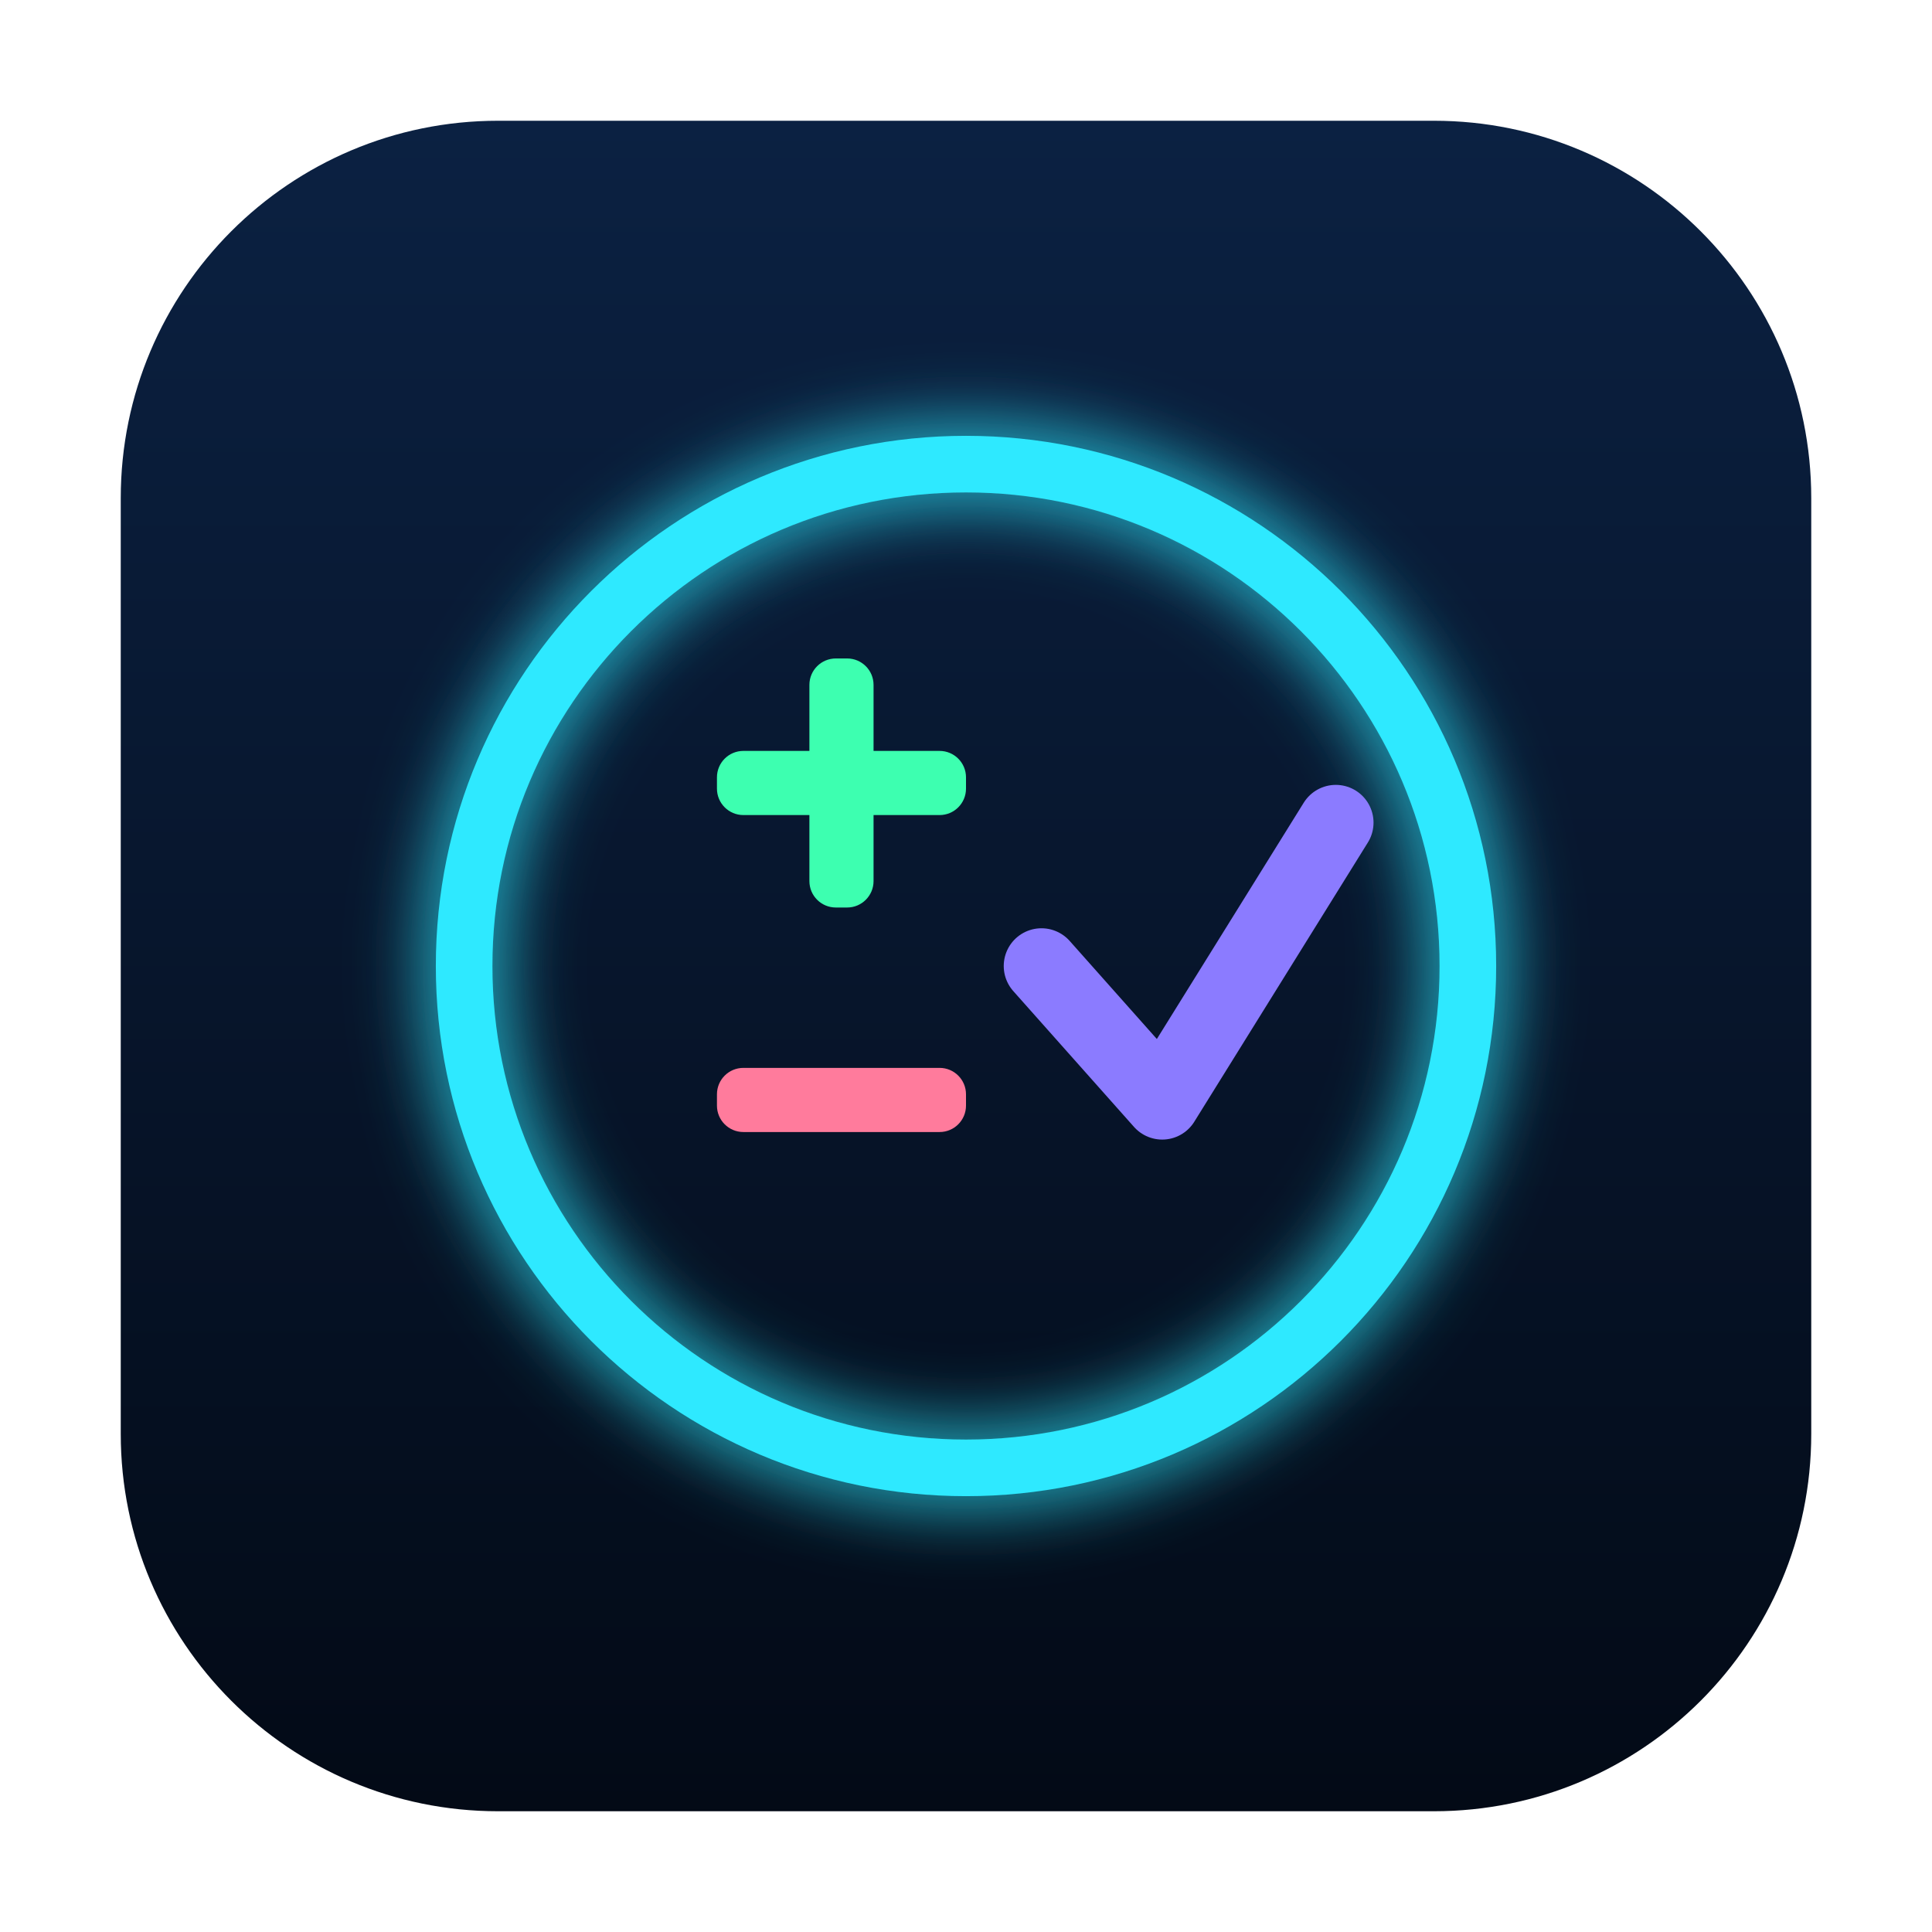
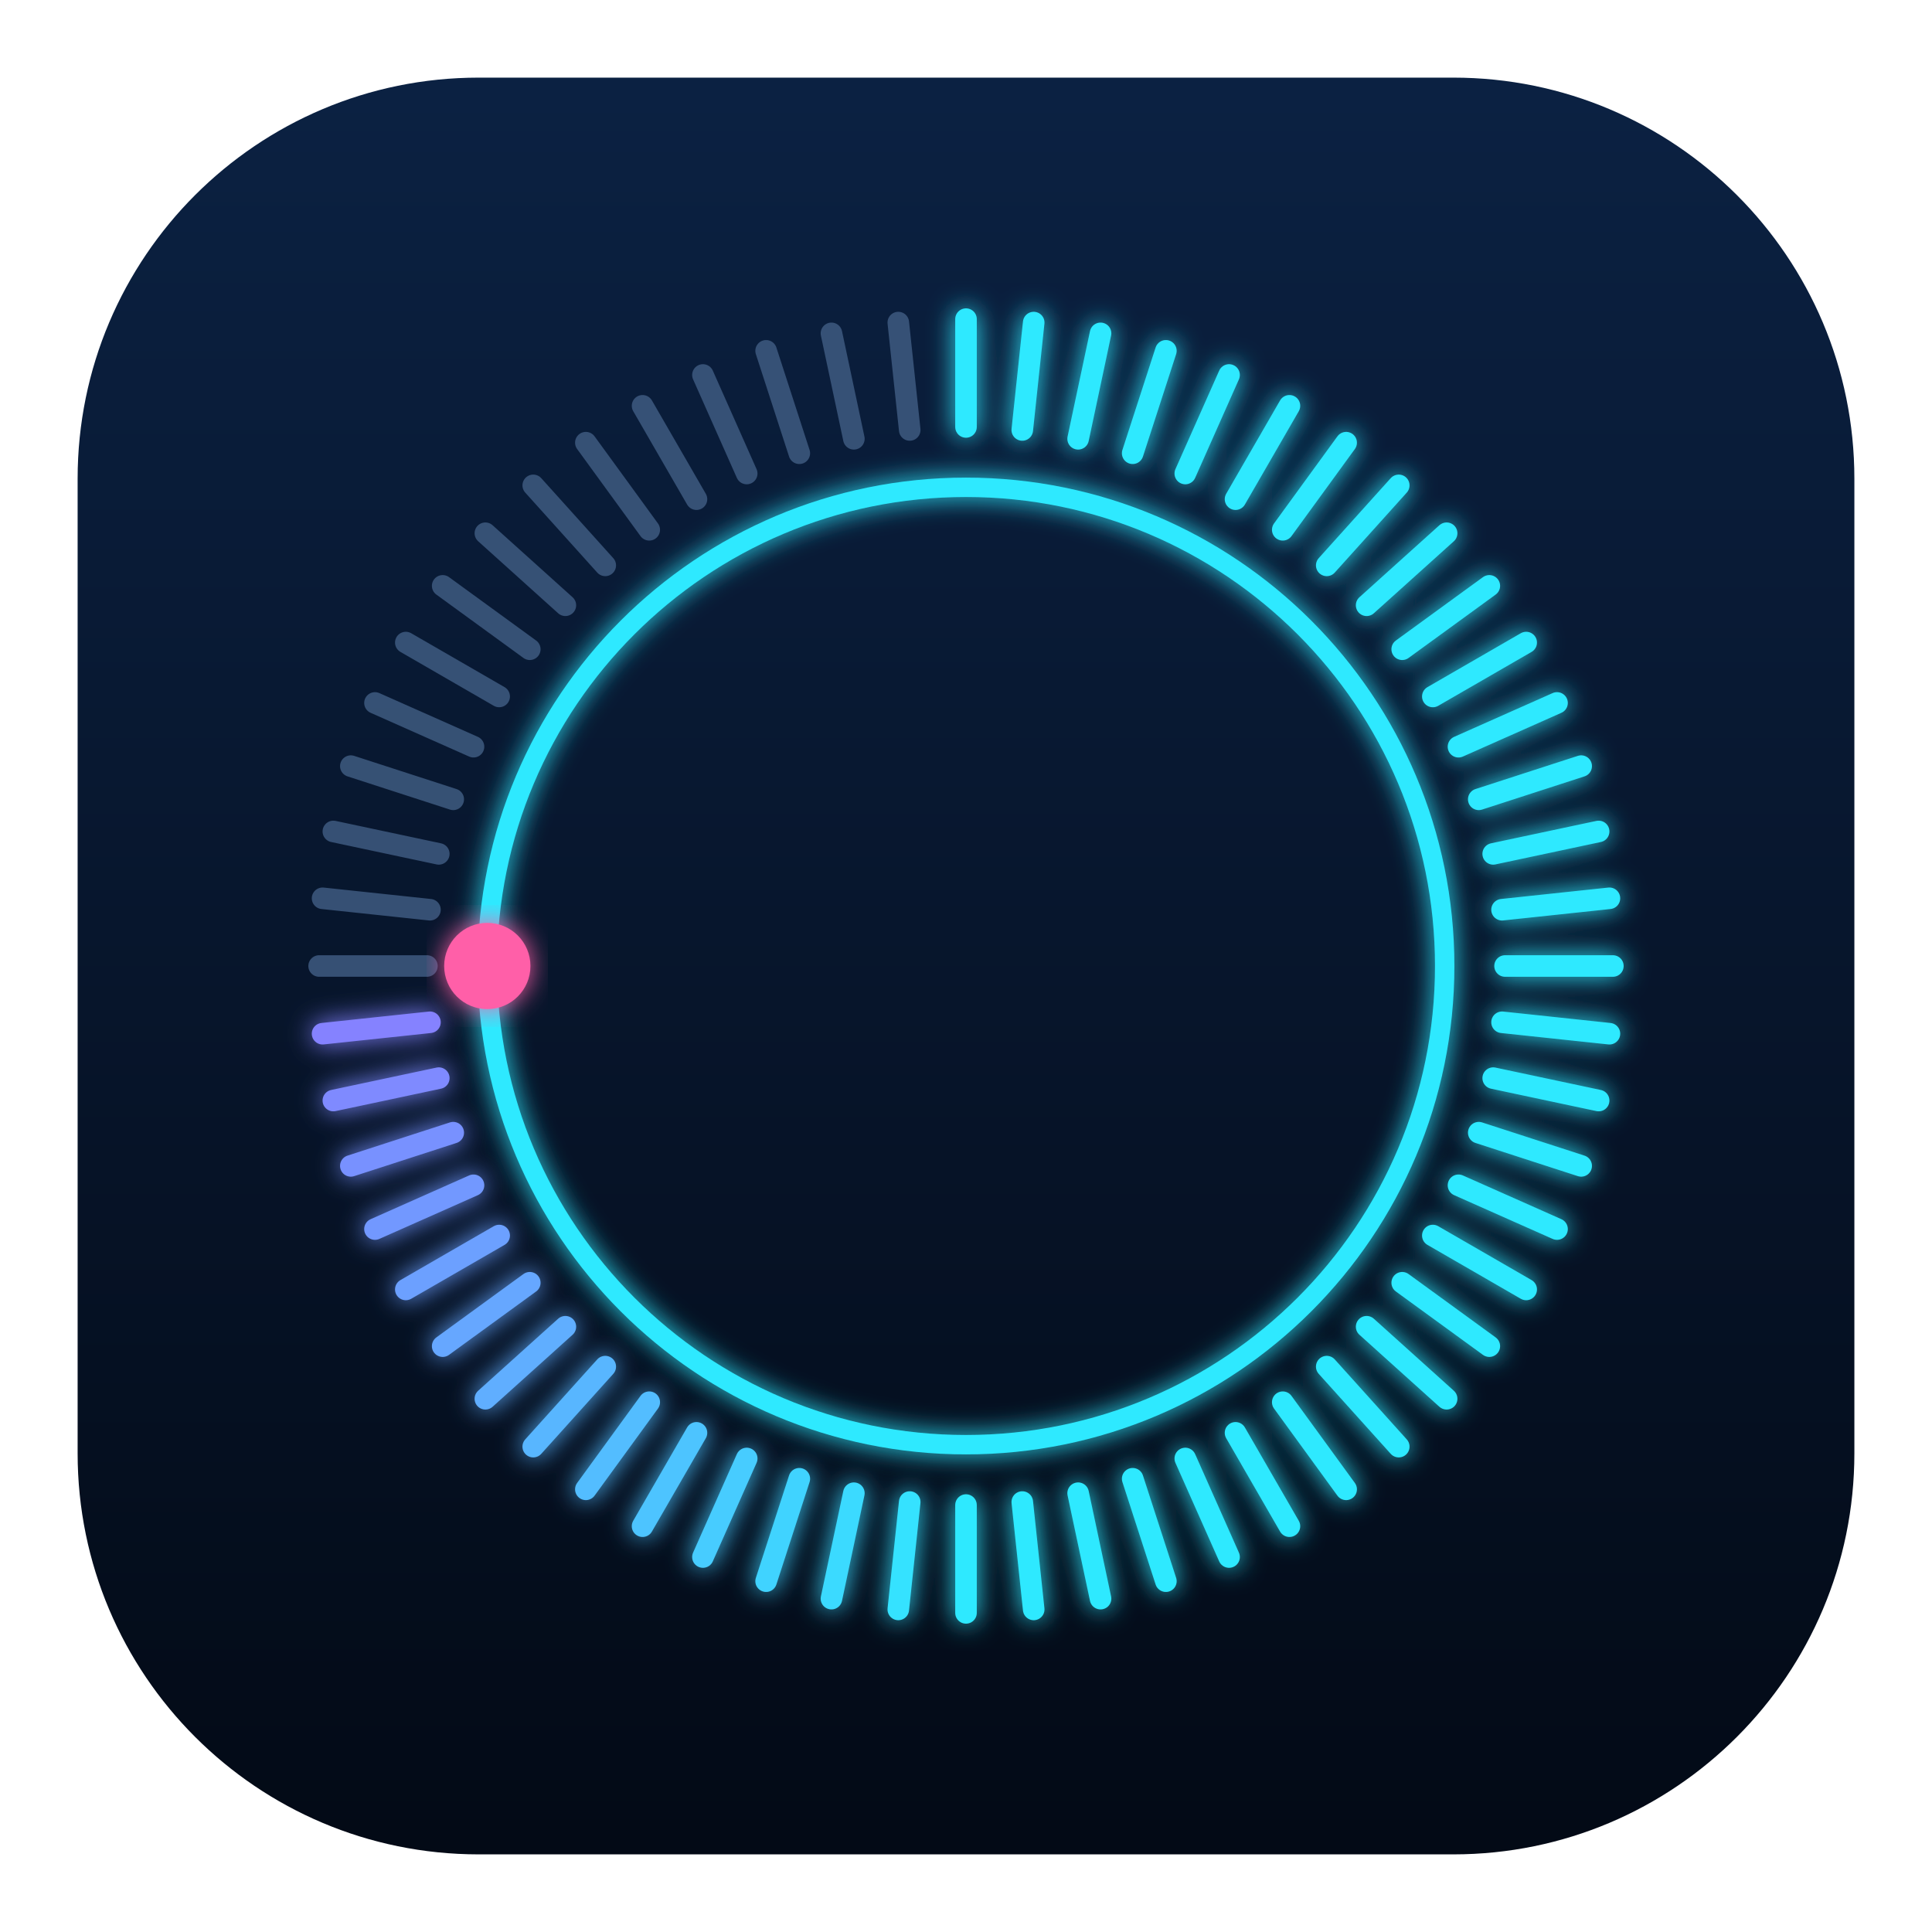
- <svg xmlns="http://www.w3.org/2000/svg" viewBox="0 0 1024 1024" width="1024" height="1024">
+ <svg xmlns="http://www.w3.org/2000/svg" viewBox="64 64 896 896" width="896" height="896">
  <defs>
    <linearGradient id="bg" x1="0" y1="0" x2="0" y2="1">
      <stop offset="0" stop-color="#0b2142" />
      <stop offset="1" stop-color="#030a16" />
    </linearGradient>
-     <filter id="glow" x="-30%" y="-30%" width="160%" height="160%">
-       <feGaussianBlur stdDeviation="18" />
+     <filter id="glow" x="-20%" y="-20%" width="140%" height="140%">
+       <feGaussianBlur stdDeviation="6" result="b" />
+       <feMerge>
+         <feMergeNode in="b" />
+         <feMergeNode in="SourceGraphic" />
+       </feMerge>
    </filter>
  </defs>
-   <rect x="64" y="64" width="896" height="896" rx="200" fill="url(#bg)" />
-   <circle cx="512" cy="512" r="266" fill="none" stroke="#2ee9ff" stroke-width="44" opacity="0.7" filter="url(#glow)" />
-   <circle cx="512" cy="512" r="266" fill="none" stroke="#2ee9ff" stroke-width="30" />
-   <rect x="380" y="398" width="132" height="34" rx="14" fill="#3dffb0" />
-   <rect x="429" y="349" width="34" height="132" rx="14" fill="#3dffb0" />
-   <rect x="380" y="566" width="132" height="34" rx="14" fill="#ff7b9c" />
-   <polyline points="552,512 616,584 708,436" fill="none" stroke="#8b7bff" stroke-width="40" stroke-linecap="round" stroke-linejoin="round" />
+   <rect x="100" y="100" width="824" height="824" rx="186" fill="url(#bg)" />
+   <g stroke-width="10" stroke-linecap="round" opacity="0.85">
+     <line x1="262.0" y1="512.0" x2="212.0" y2="512.0" stroke="#3e5a80" />
+     <line x1="263.4" y1="485.9" x2="213.6" y2="480.6" stroke="#3e5a80" />
+     <line x1="267.5" y1="460.0" x2="218.6" y2="449.6" stroke="#3e5a80" />
+     <line x1="274.2" y1="434.7" x2="226.7" y2="419.3" stroke="#3e5a80" />
+     <line x1="283.6" y1="410.3" x2="237.9" y2="390.0" stroke="#3e5a80" />
+     <line x1="295.5" y1="387.0" x2="252.2" y2="362.0" stroke="#3e5a80" />
+     <line x1="309.7" y1="365.1" x2="269.3" y2="335.7" stroke="#3e5a80" />
+     <line x1="326.2" y1="344.7" x2="289.1" y2="311.3" stroke="#3e5a80" />
+     <line x1="344.7" y1="326.2" x2="311.3" y2="289.1" stroke="#3e5a80" />
+     <line x1="365.1" y1="309.7" x2="335.7" y2="269.3" stroke="#3e5a80" />
+     <line x1="387.0" y1="295.5" x2="362.0" y2="252.2" stroke="#3e5a80" />
+     <line x1="410.3" y1="283.6" x2="390.0" y2="237.9" stroke="#3e5a80" />
+     <line x1="434.7" y1="274.2" x2="419.3" y2="226.7" stroke="#3e5a80" />
+     <line x1="460.0" y1="267.5" x2="449.6" y2="218.6" stroke="#3e5a80" />
+     <line x1="485.9" y1="263.4" x2="480.6" y2="213.6" stroke="#3e5a80" />
+   </g>
+   <g stroke-width="10" stroke-linecap="round" filter="url(#glow)">
+     <line x1="512.0" y1="262.0" x2="512.0" y2="212.0" stroke="#2ee9ff" />
+     <line x1="538.1" y1="263.4" x2="543.4" y2="213.6" stroke="#2ee9ff" />
+     <line x1="564.0" y1="267.5" x2="574.4" y2="218.6" stroke="#2ee9ff" />
+     <line x1="589.3" y1="274.2" x2="604.7" y2="226.7" stroke="#2ee9ff" />
+     <line x1="613.7" y1="283.6" x2="634.0" y2="237.9" stroke="#2ee9ff" />
+     <line x1="637.0" y1="295.5" x2="662.0" y2="252.2" stroke="#2ee9ff" />
+     <line x1="658.9" y1="309.7" x2="688.3" y2="269.3" stroke="#2ee9ff" />
+     <line x1="679.3" y1="326.2" x2="712.7" y2="289.1" stroke="#2ee9ff" />
+     <line x1="697.8" y1="344.7" x2="734.9" y2="311.3" stroke="#2ee9ff" />
+     <line x1="714.3" y1="365.1" x2="754.7" y2="335.7" stroke="#2ee9ff" />
+     <line x1="728.5" y1="387.0" x2="771.8" y2="362.0" stroke="#2ee9ff" />
+     <line x1="740.4" y1="410.3" x2="786.1" y2="390.0" stroke="#2ee9ff" />
+     <line x1="749.8" y1="434.7" x2="797.3" y2="419.3" stroke="#2ee9ff" />
+     <line x1="756.5" y1="460.0" x2="805.4" y2="449.6" stroke="#2ee9ff" />
+     <line x1="760.6" y1="485.9" x2="810.4" y2="480.6" stroke="#2ee9ff" />
+     <line x1="762.0" y1="512.0" x2="812.0" y2="512.0" stroke="#2ee9ff" />
+     <line x1="760.6" y1="538.1" x2="810.4" y2="543.4" stroke="#2ee9ff" />
+     <line x1="756.5" y1="564.0" x2="805.4" y2="574.4" stroke="#2ee9ff" />
+     <line x1="749.8" y1="589.3" x2="797.3" y2="604.7" stroke="#2ee9ff" />
+     <line x1="740.4" y1="613.7" x2="786.1" y2="634.0" stroke="#2ee9ff" />
+     <line x1="728.5" y1="637.0" x2="771.8" y2="662.0" stroke="#2ee9ff" />
+     <line x1="714.3" y1="658.9" x2="754.7" y2="688.3" stroke="#2ee9ff" />
+     <line x1="697.8" y1="679.3" x2="734.9" y2="712.7" stroke="#2ee9ff" />
+     <line x1="679.3" y1="697.8" x2="712.7" y2="734.9" stroke="#2ee9ff" />
+     <line x1="658.9" y1="714.3" x2="688.3" y2="754.7" stroke="#2ee9ff" />
+     <line x1="637.0" y1="728.5" x2="662.0" y2="771.8" stroke="#2ee9ff" />
+     <line x1="613.7" y1="740.4" x2="634.0" y2="786.1" stroke="#2ee9ff" />
+     <line x1="589.3" y1="749.8" x2="604.7" y2="797.3" stroke="#2ee9ff" />
+     <line x1="564.0" y1="756.5" x2="574.4" y2="805.4" stroke="#2ee9ff" />
+     <line x1="538.1" y1="760.6" x2="543.4" y2="810.4" stroke="#2ee9ff" />
+     <line x1="512.0" y1="762.0" x2="512.0" y2="812.0" stroke="#2ee9ff" />
+     <line x1="485.9" y1="760.6" x2="480.6" y2="810.4" stroke="#34e2ff" />
+     <line x1="460.0" y1="756.5" x2="449.6" y2="805.4" stroke="#3adaff" />
+     <line x1="434.7" y1="749.8" x2="419.3" y2="797.3" stroke="#41d3ff" />
+     <line x1="410.3" y1="740.4" x2="390.0" y2="786.1" stroke="#47ccff" />
+     <line x1="387.0" y1="728.5" x2="362.0" y2="771.8" stroke="#4dc4ff" />
+     <line x1="365.1" y1="714.3" x2="335.7" y2="754.7" stroke="#53bdff" />
+     <line x1="344.7" y1="697.8" x2="311.3" y2="734.9" stroke="#59b6ff" />
+     <line x1="326.2" y1="679.3" x2="289.1" y2="712.7" stroke="#60aeff" />
+     <line x1="309.7" y1="658.9" x2="269.3" y2="688.3" stroke="#66a7ff" />
+     <line x1="295.5" y1="637.0" x2="252.2" y2="662.0" stroke="#6ca0ff" />
+     <line x1="283.6" y1="613.7" x2="237.9" y2="634.0" stroke="#7298ff" />
+     <line x1="274.2" y1="589.3" x2="226.7" y2="604.7" stroke="#7891ff" />
+     <line x1="267.5" y1="564.0" x2="218.6" y2="574.4" stroke="#7f8aff" />
+     <line x1="263.4" y1="538.1" x2="213.6" y2="543.4" stroke="#8582ff" />
+   </g>
+   <circle cx="512" cy="512" r="222" fill="none" stroke="#2ee9ff" stroke-width="9" filter="url(#glow)" />
+   <circle cx="290" cy="512" r="20" fill="#ff5fa8" filter="url(#glow)" />
</svg>
